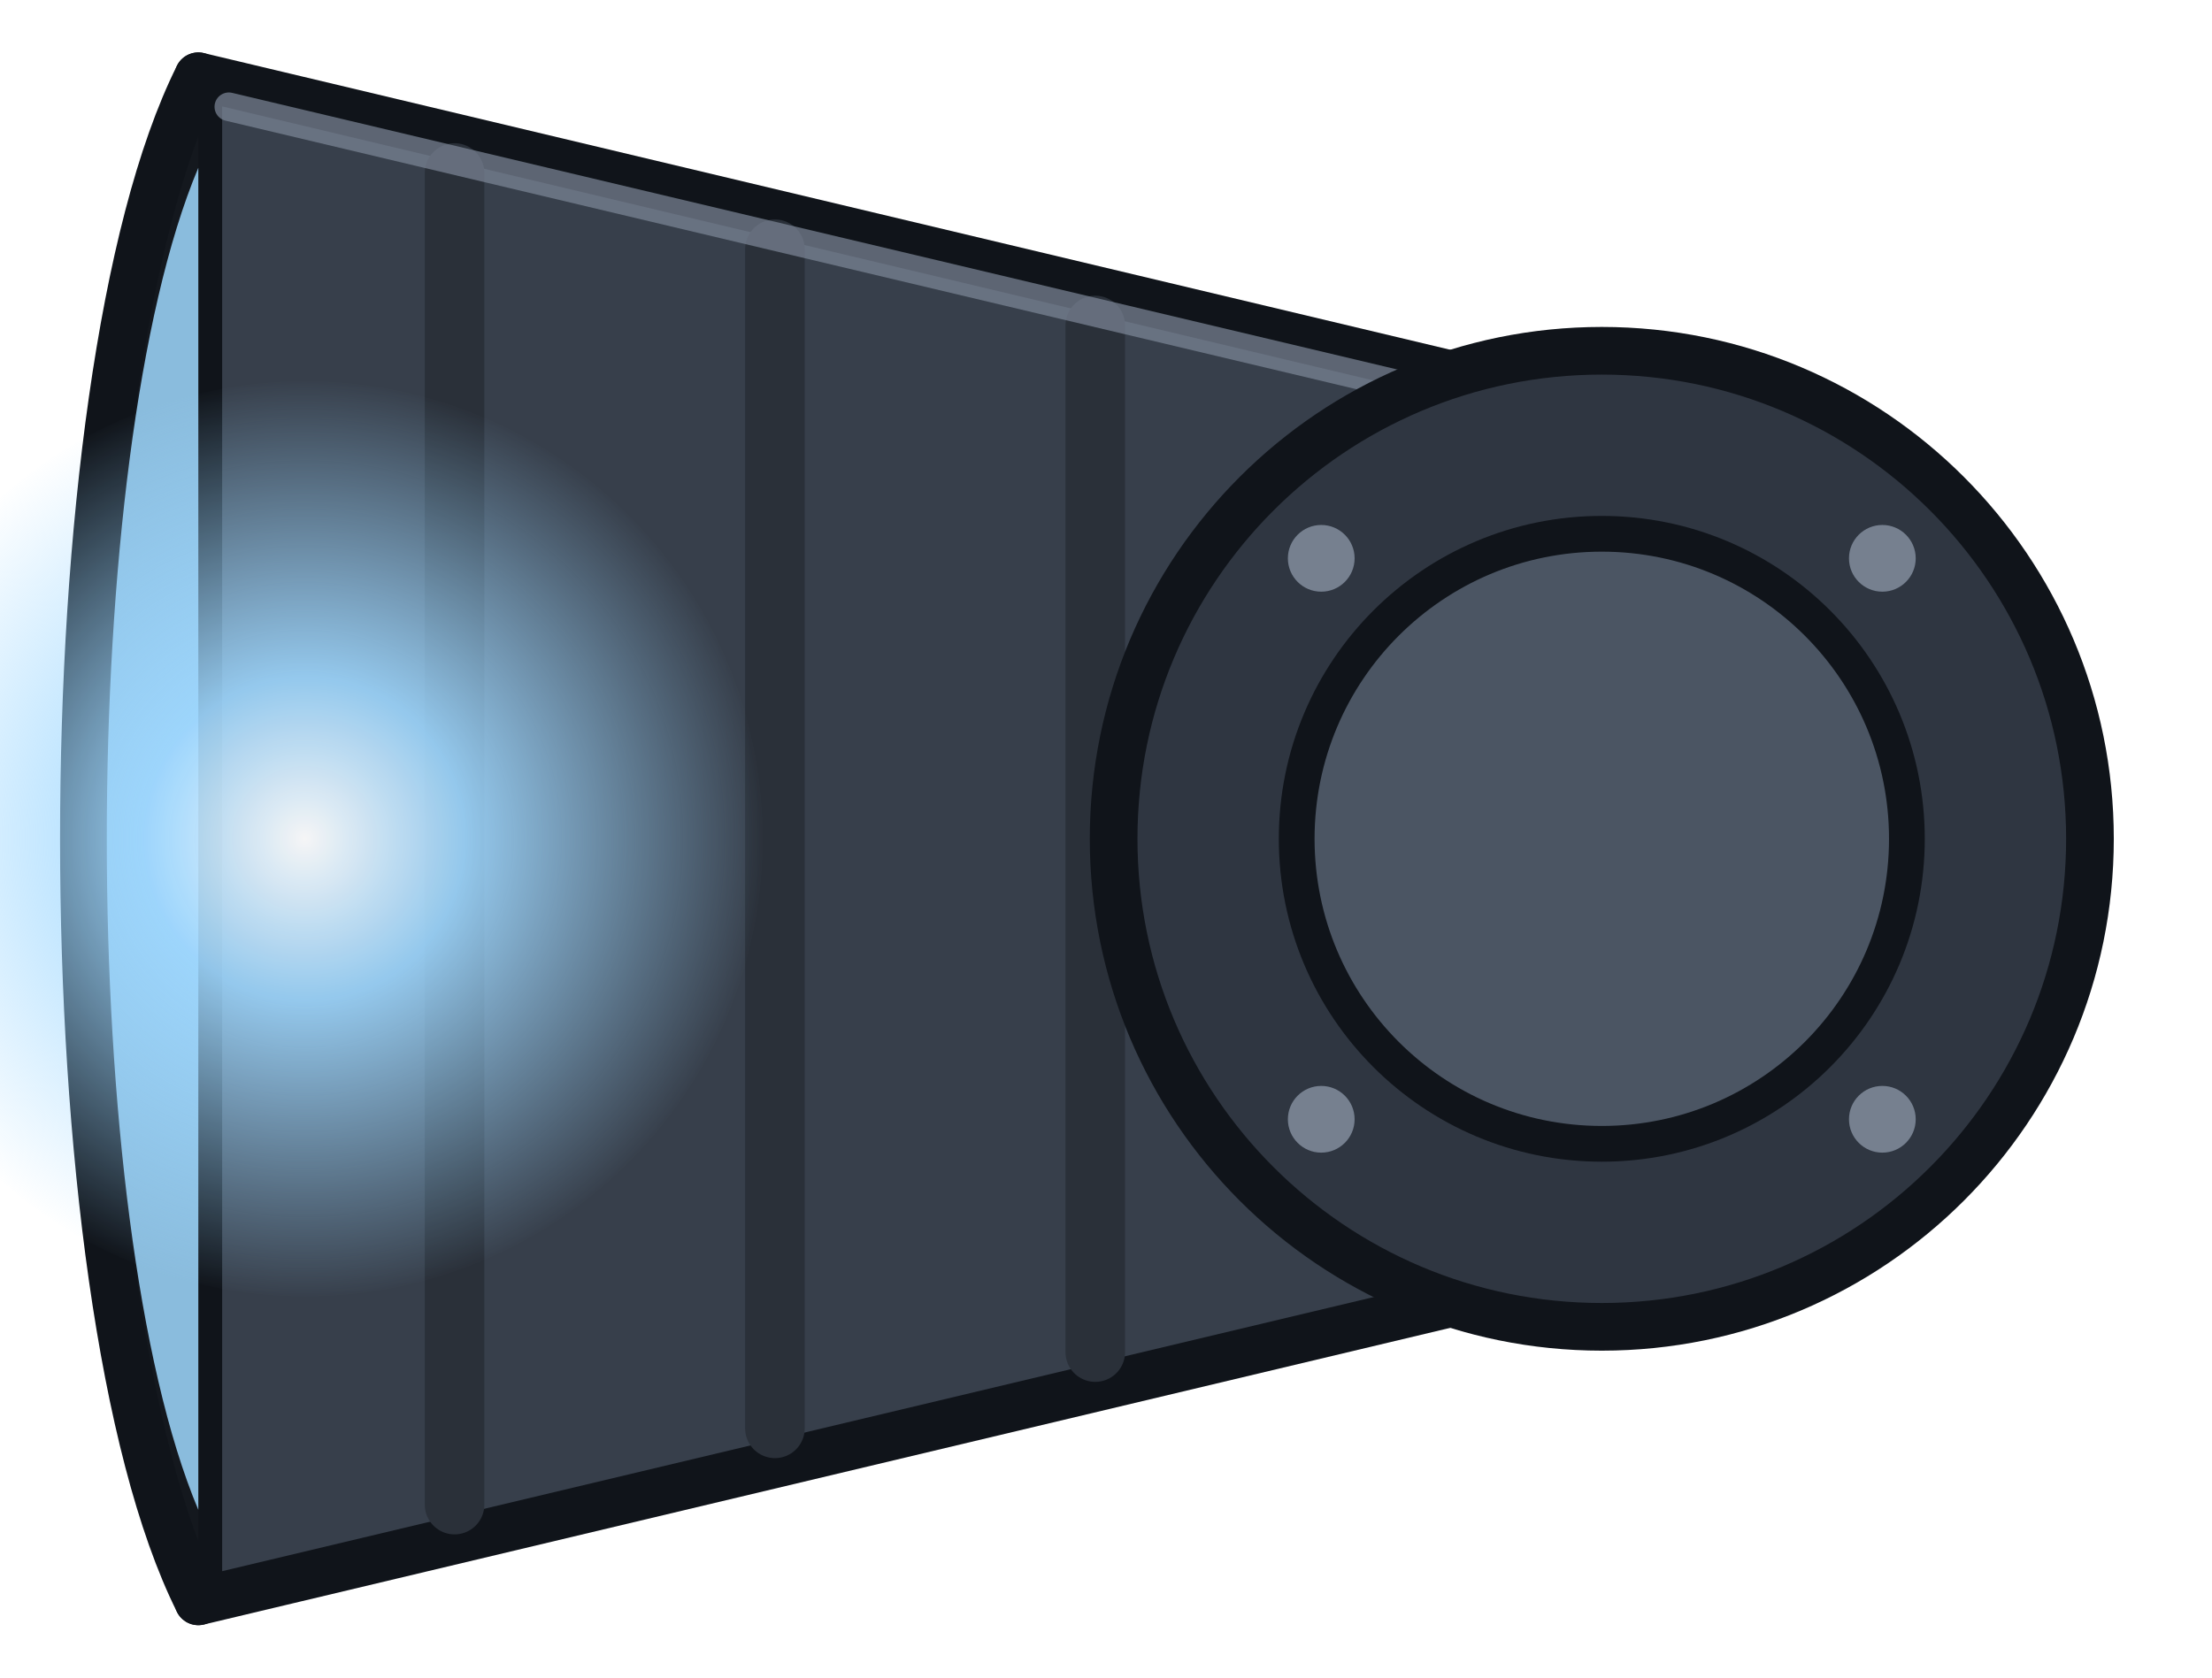
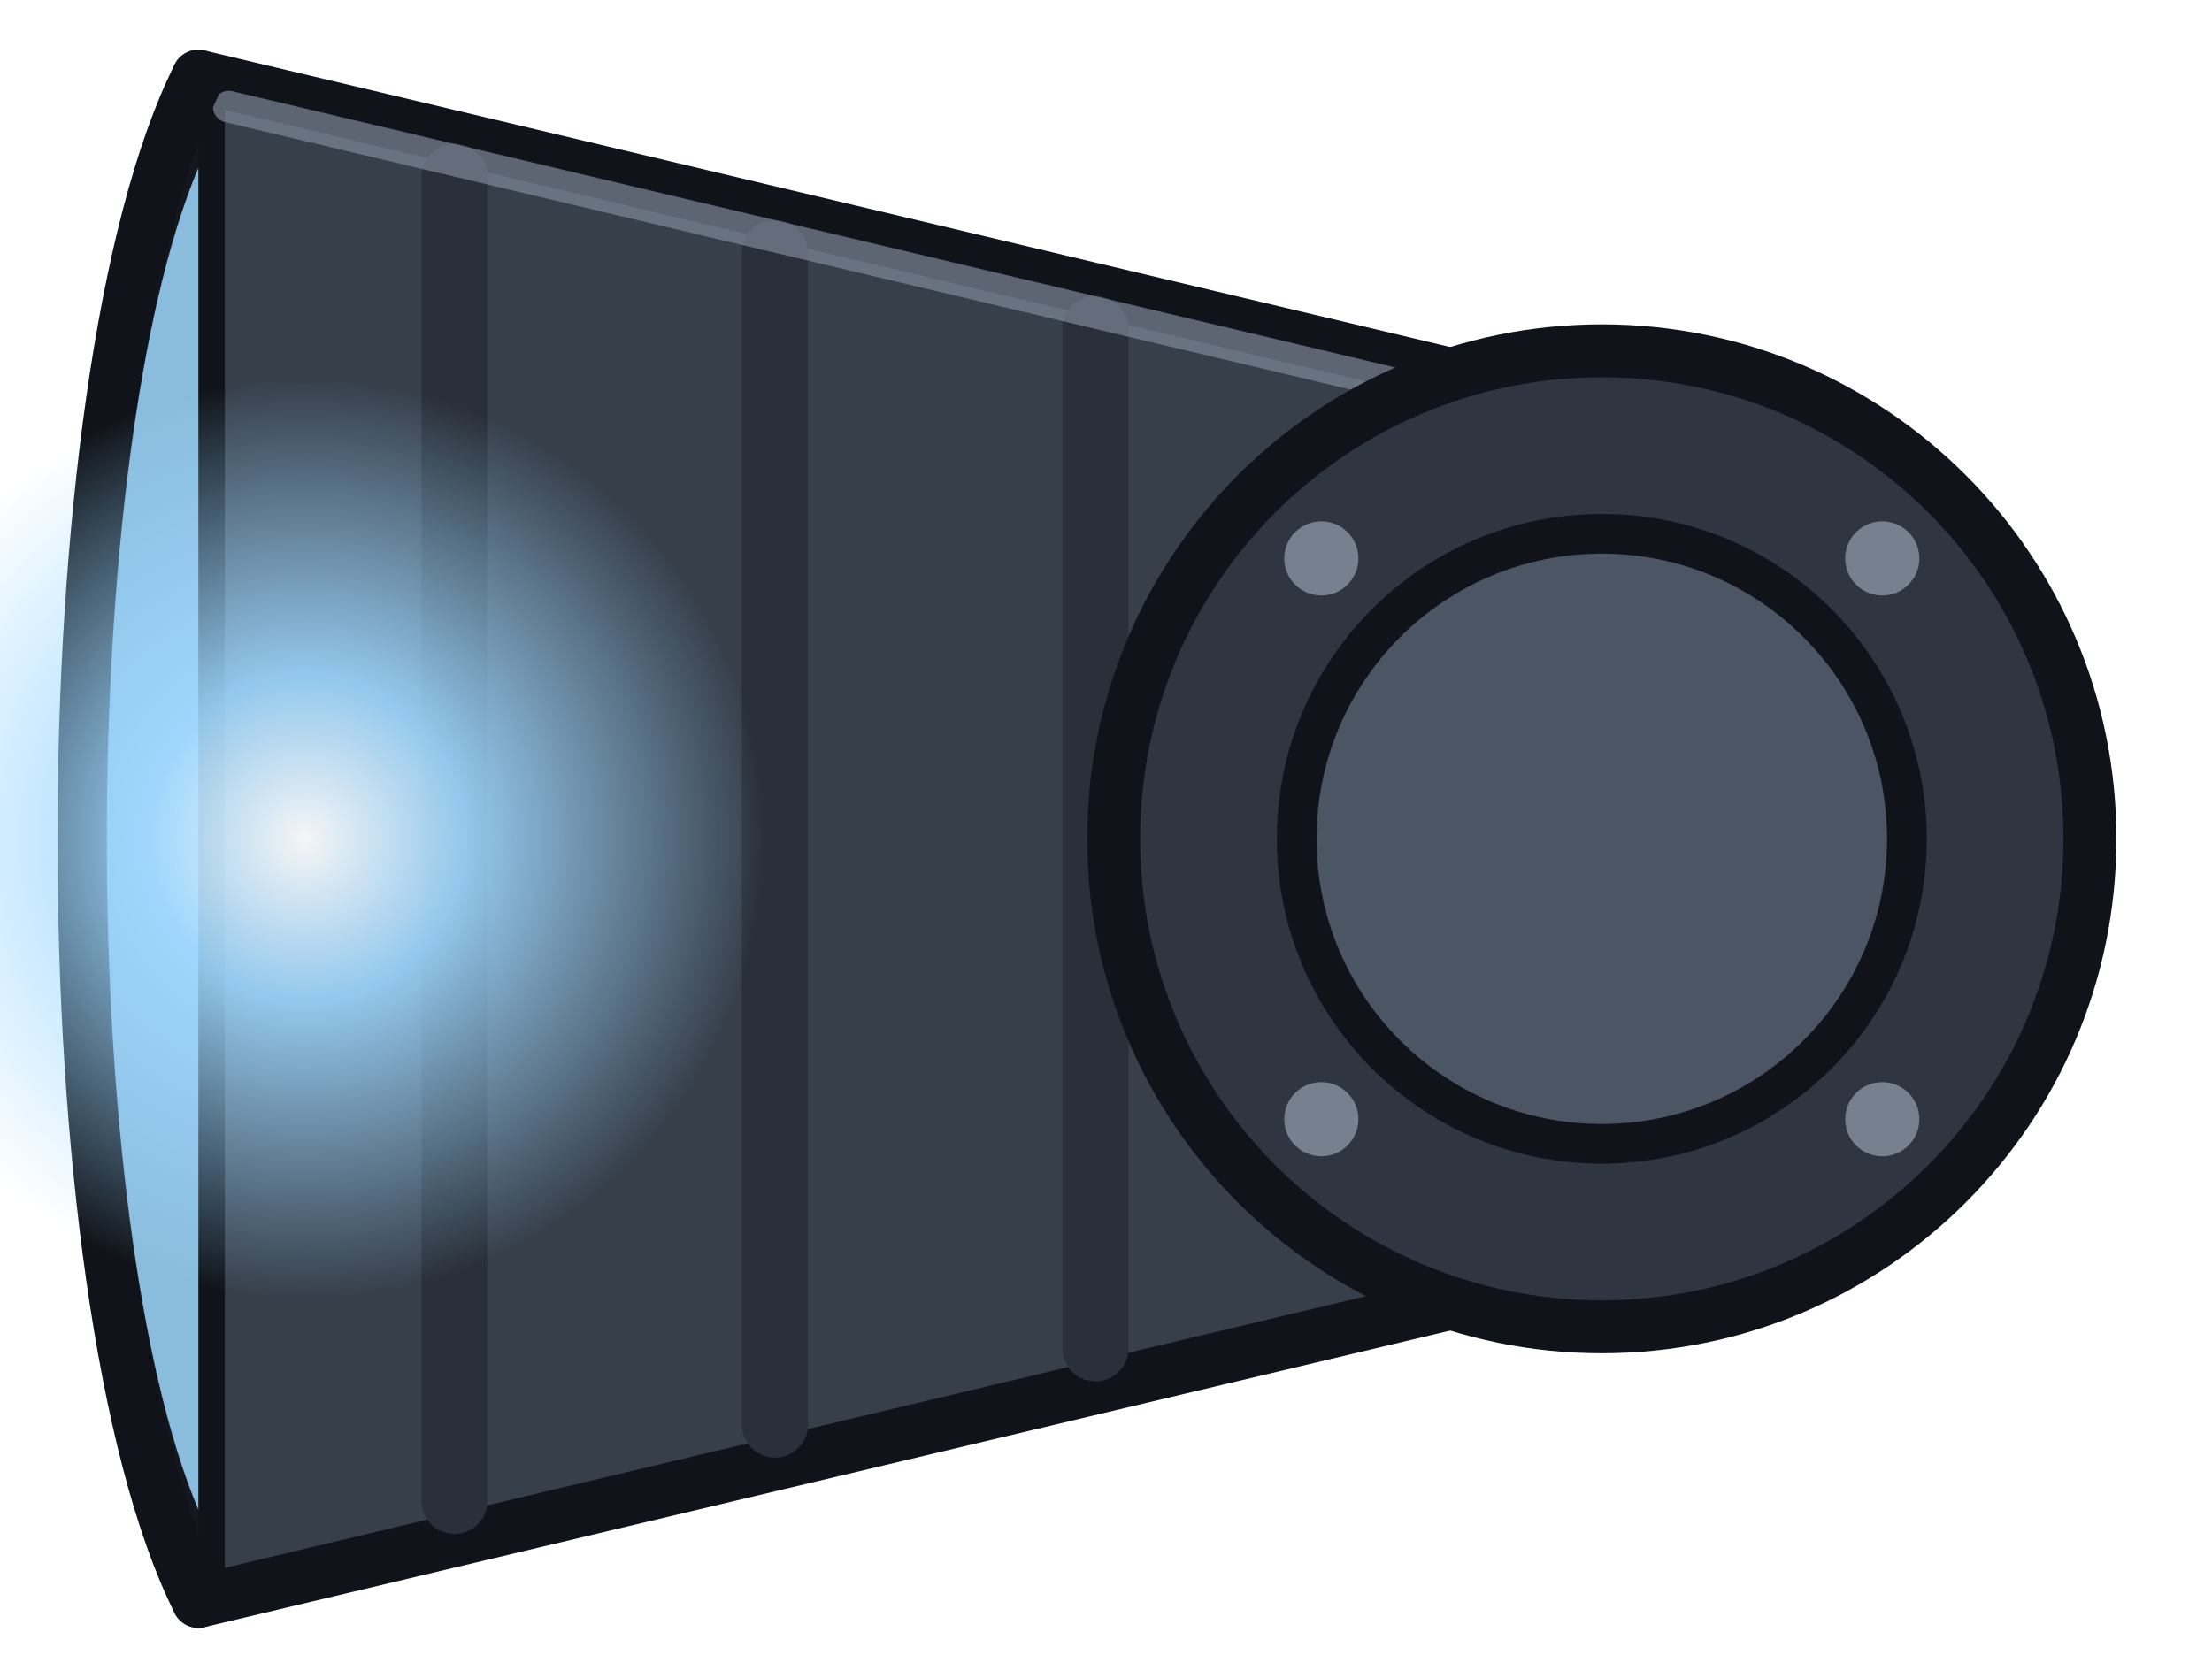
- <svg xmlns="http://www.w3.org/2000/svg" width="92.8" height="70.4" viewBox="-67.2 -35.2 92.8 70.4">
+ <svg xmlns="http://www.w3.org/2000/svg" width="83.52" height="63.36" viewBox="-60.48 -31.68 83.52 63.36">
  <defs>
    <radialGradient id="engine_s_throat">
      <stop offset="0" stop-color="#ffffff" stop-opacity="0.95" />
      <stop offset="0.35" stop-color="#9fd8ff" stop-opacity="0.9" />
      <stop offset="1" stop-color="#9fd8ff" stop-opacity="0" />
    </radialGradient>
  </defs>
  <g id="base">
-     <polygon points="-5.12,-19.2 -58.88,-32 -58.88,32 -5.12,19.2" fill="#373f4b" stroke="#10141a" stroke-width="2" stroke-linejoin="round" />
-     <line x1="-21.25" y1="-21.54" x2="-21.25" y2="21.54" stroke="#2a3039" stroke-width="2.5" stroke-linecap="round" />
-     <line x1="-34.69" y1="-24.74" x2="-34.69" y2="24.74" stroke="#2a3039" stroke-width="2.5" stroke-linecap="round" />
-     <line x1="-48.13" y1="-27.94" x2="-48.13" y2="27.94" stroke="#2a3039" stroke-width="2.5" stroke-linecap="round" />
-     <line x1="-6.4" y1="-18.56" x2="-57.6" y2="-30.72" stroke="#7d8898" stroke-width="1.2" stroke-linecap="round" opacity="0.7" />
-     <path d="M-58.88,-32 C-65.28,-19.2 -65.28,19.2 -58.88,32" fill="#14181e" stroke="#10141a" stroke-width="2" stroke-linejoin="round" stroke-linecap="round" />
-     <circle cx="0" cy="0" r="20.48" fill="#2f3641" stroke="#10141a" stroke-width="2" />
-     <circle cx="0" cy="0" r="12.8" fill="#4b5563" stroke="#10141a" stroke-width="1.5" />
-     <circle cx="11.77" cy="11.77" r="1.4" fill="#7d8898" opacity="0.9" />
-     <circle cx="-11.77" cy="11.77" r="1.4" fill="#7d8898" opacity="0.9" />
-     <circle cx="-11.77" cy="-11.77" r="1.4" fill="#7d8898" opacity="0.9" />
-     <circle cx="11.77" cy="-11.77" r="1.4" fill="#7d8898" opacity="0.9" />
+     <polygon points="-4.61,-17.28 -52.99,-28.8 -52.99,28.8 -4.61,17.28" fill="#373f4b" stroke="#10141a" stroke-width="2" stroke-linejoin="round" />
+     <line x1="-19.12" y1="-19.24" x2="-19.12" y2="19.24" stroke="#2a3039" stroke-width="2.5" stroke-linecap="round" />
+     <line x1="-31.22" y1="-22.12" x2="-31.22" y2="22.12" stroke="#2a3039" stroke-width="2.5" stroke-linecap="round" />
+     <line x1="-43.32" y1="-25" x2="-43.32" y2="25" stroke="#2a3039" stroke-width="2.5" stroke-linecap="round" />
+     <line x1="-5.76" y1="-16.7" x2="-51.84" y2="-27.65" stroke="#7d8898" stroke-width="1.2" stroke-linecap="round" opacity="0.7" />
+     <path d="M-52.99,-28.8 C-58.75,-17.28 -58.75,17.28 -52.99,28.8" fill="#14181e" stroke="#10141a" stroke-width="2" stroke-linejoin="round" stroke-linecap="round" />
+     <circle cx="0" cy="0" r="18.43" fill="#2f3641" stroke="#10141a" stroke-width="2" />
+     <circle cx="0" cy="0" r="11.52" fill="#4b5563" stroke="#10141a" stroke-width="1.5" />
+     <circle cx="10.59" cy="10.59" r="1.4" fill="#7d8898" opacity="0.9" />
+     <circle cx="-10.59" cy="10.59" r="1.4" fill="#7d8898" opacity="0.9" />
+     <circle cx="-10.59" cy="-10.59" r="1.4" fill="#7d8898" opacity="0.9" />
+     <circle cx="10.59" cy="-10.59" r="1.4" fill="#7d8898" opacity="0.9" />
  </g>
  <g id="emissive">
    <g data-light="glow">
-       <path d="M-58.88,-28.16 C-64,-16 -64,16 -58.88,28.16 Z" fill="#9fd8ff" opacity="0.85" />
-       <circle cx="-54.4" cy="0" r="19.2" fill="url(#engine_s_throat)" />
+       <path d="M-52.99,-25.34 C-57.6,-14.4 -57.6,14.4 -52.99,25.34 Z" fill="#9fd8ff" opacity="0.85" />
+       <circle cx="-48.96" cy="0" r="17.28" fill="url(#engine_s_throat)" />
    </g>
  </g>
</svg>
